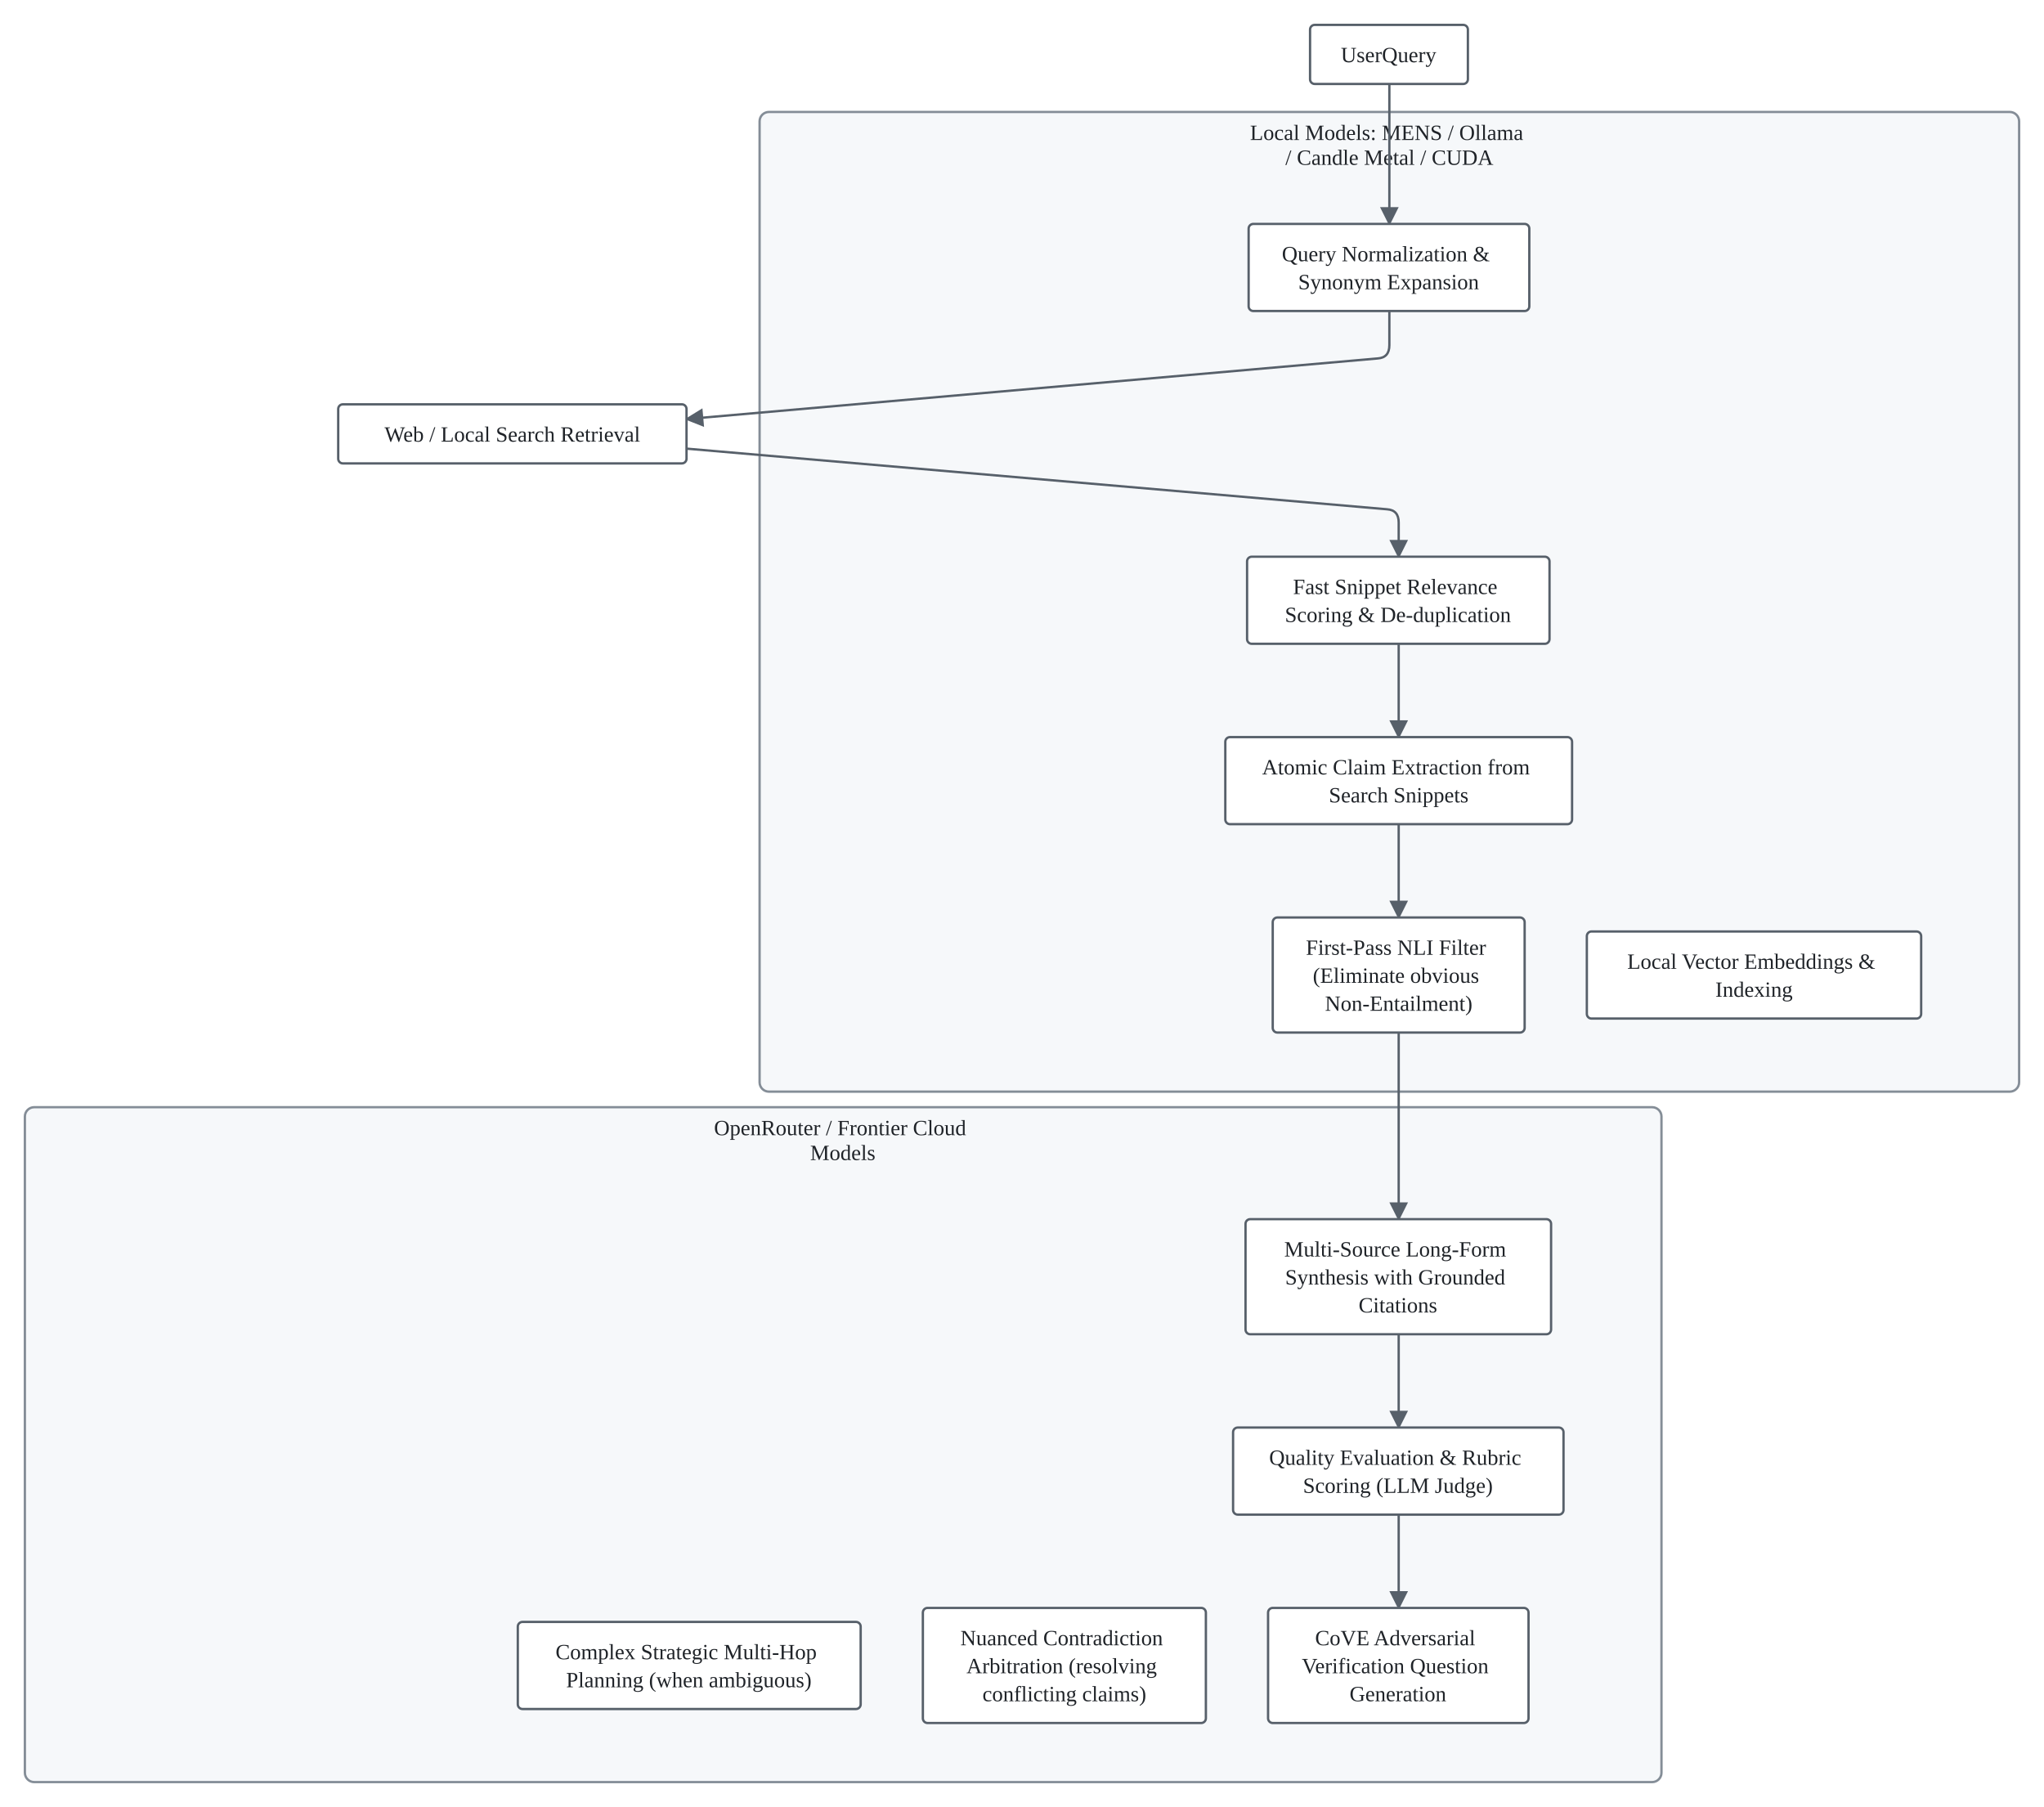
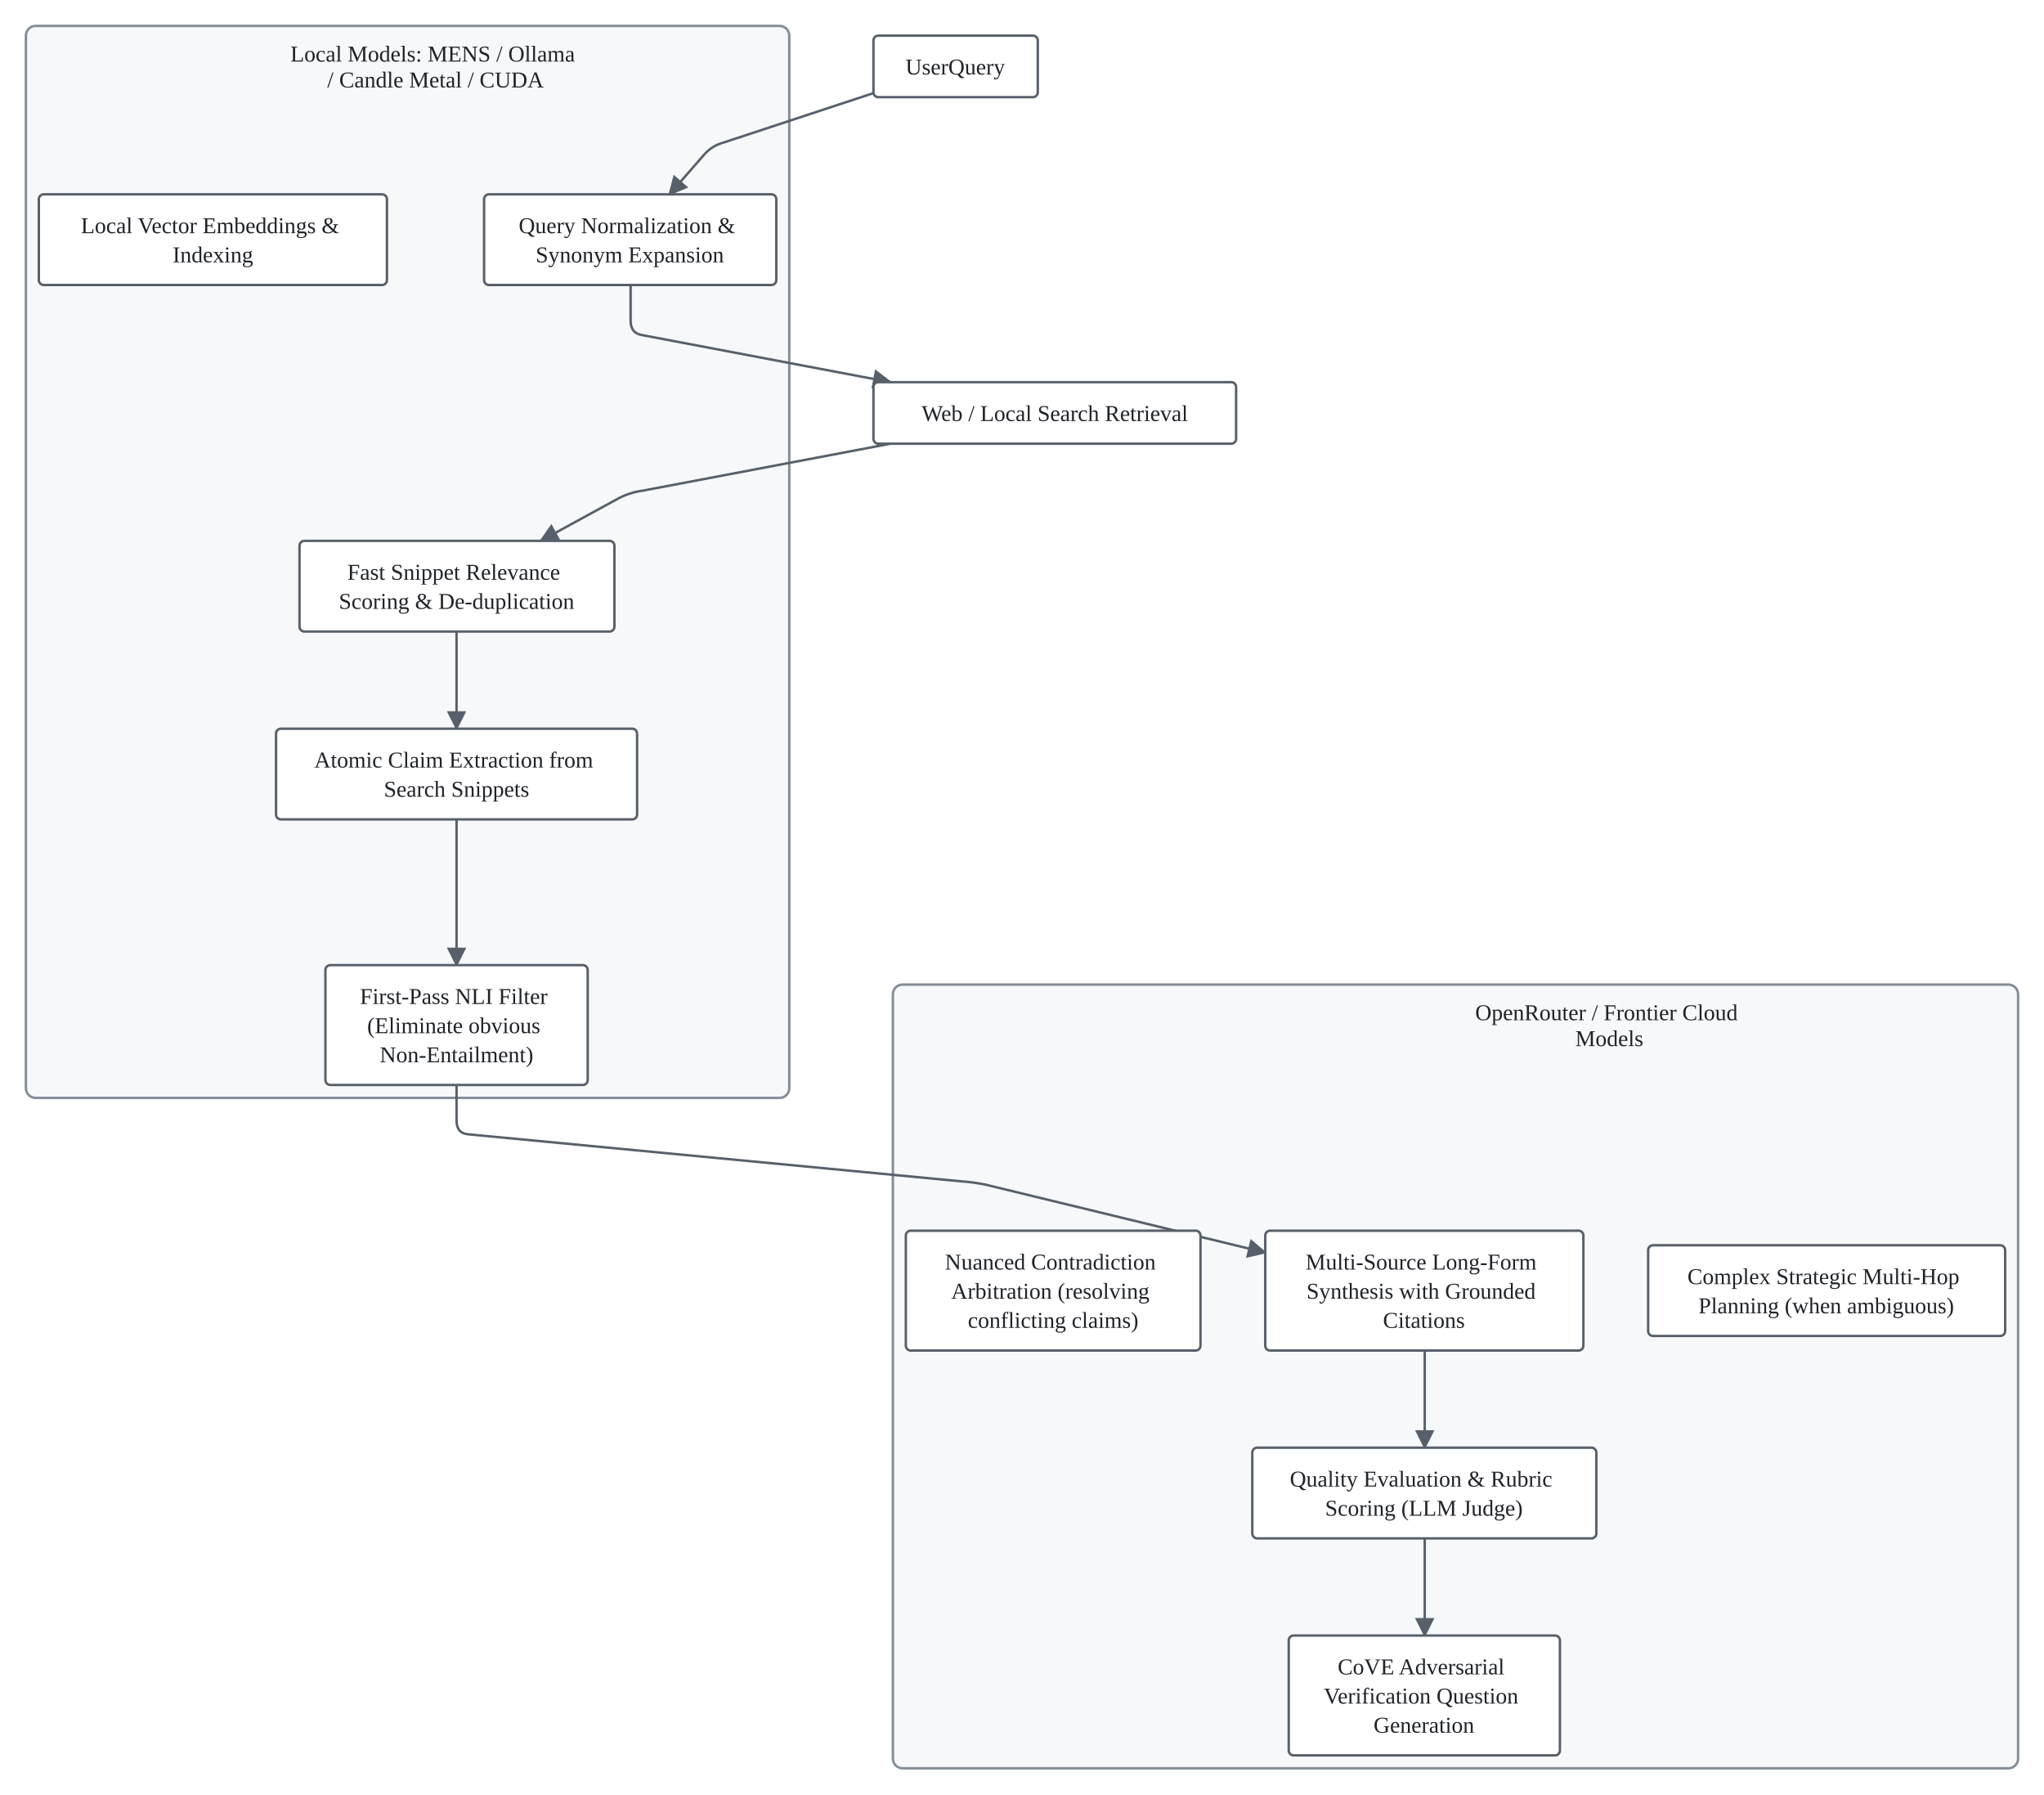
- <svg xmlns="http://www.w3.org/2000/svg" viewBox="0 0 1314.5 1162" role="img" aria-labelledby="vd-title vd-desc" class="vd-diagram" style="font-family:var(--vd-font,system-ui,sans-serif);font-size:14px">
+ <svg xmlns="http://www.w3.org/2000/svg" viewBox="0 0 1262.5 1108" role="img" aria-labelledby="vd-title vd-desc" class="vd-diagram" style="font-family:var(--vd-font,system-ui,sans-serif);font-size:14px">
  <defs>
    <marker id="vd-arrow" viewBox="0 0 10 10" refX="9" refY="5" markerWidth="8" markerHeight="8" orient="auto">
      <path d="M0 0L10 5L0 10z" style="fill:var(--vd-edge,#57606a)" />
    </marker>
  </defs>
  <g class="vd-containers">
-     <rect class="vd-container" x="488.5" y="72" width="810" height="630" rx="6" style="fill:var(--vd-container-fill,#f6f8fa);stroke:var(--vd-container-stroke,#848d97);stroke-width:1.5" />
-     <text class="vd-container-label" x="893.5" y="90" text-anchor="middle" style="fill:var(--vd-text,#1f2328);stroke:none">
-       <tspan x="893.5" dy="0">Local Models: MENS / Ollama</tspan>
-       <tspan x="893.5" dy="16">/ Candle Metal / CUDA</tspan>
+     <rect class="vd-container" x="16" y="16" width="471.5" height="662" rx="6" style="fill:var(--vd-container-fill,#f6f8fa);stroke:var(--vd-container-stroke,#848d97);stroke-width:1.5" />
+     <text class="vd-container-label" x="269" y="38" text-anchor="middle" style="fill:var(--vd-text,#1f2328);stroke:none">
+       <tspan x="269" dy="0">Local Models: MENS / Ollama</tspan>
+       <tspan x="269" dy="16">/ Candle Metal / CUDA</tspan>
    </text>
-     <rect class="vd-container" x="16" y="712" width="1052.5" height="434" rx="6" style="fill:var(--vd-container-fill,#f6f8fa);stroke:var(--vd-container-stroke,#848d97);stroke-width:1.5" />
-     <text class="vd-container-label" x="542" y="730" text-anchor="middle" style="fill:var(--vd-text,#1f2328);stroke:none">
-       <tspan x="542" dy="0">OpenRouter / Frontier Cloud</tspan>
-       <tspan x="542" dy="16">Models</tspan>
+     <rect class="vd-container" x="551.5" y="608" width="695" height="484" rx="6" style="fill:var(--vd-container-fill,#f6f8fa);stroke:var(--vd-container-stroke,#848d97);stroke-width:1.5" />
+     <text class="vd-container-label" x="994" y="630" text-anchor="middle" style="fill:var(--vd-text,#1f2328);stroke:none">
+       <tspan x="994" dy="0">OpenRouter / Frontier Cloud</tspan>
+       <tspan x="994" dy="16">Models</tspan>
    </text>
  </g>
  <g class="vd-edges" style="fill:none;stroke:var(--vd-edge,#57606a);stroke-width:1.5">
-     <path class="vd-edge" d="M899.5 414L899.5 444L899.5 474" marker-end="url(#vd-arrow)" />
-     <path class="vd-edge" d="M899.5 530L899.5 560L899.5 590" marker-end="url(#vd-arrow)" />
-     <path class="vd-edge" d="M899.5 858L899.5 888L899.5 918" marker-end="url(#vd-arrow)" />
-     <path class="vd-edge" d="M899.5 974L899.5 1004L899.5 1034" marker-end="url(#vd-arrow)" />
-     <path class="vd-edge" d="M893.5 54L893.5 84L893.5 114L893.5 144" marker-end="url(#vd-arrow)" />
-     <path class="vd-edge" d="M893.5 200L893.5 222Q893.5 230 886 230.5L441.5 269.5" marker-end="url(#vd-arrow)" />
-     <path class="vd-edge" d="M441.5 288.5L892 327.5Q899.5 328 899.5 336L899.5 358" marker-end="url(#vd-arrow)" />
-     <path class="vd-edge" d="M899.5 664L899.5 694L899.5 724L899.5 754L899.5 784" marker-end="url(#vd-arrow)" />
+     <path class="vd-edge" d="M282 390L282 420L282 450" marker-end="url(#vd-arrow)" />
+     <path class="vd-edge" d="M282 506L282 536L282 566L282 596" marker-end="url(#vd-arrow)" />
+     <path class="vd-edge" d="M880 834L880 864L880 894" marker-end="url(#vd-arrow)" />
+     <path class="vd-edge" d="M880 950L880 980L880 1010" marker-end="url(#vd-arrow)" />
+     <path class="vd-edge" d="M539.5 57.5L447 88Q439.5 90 434.5 96L413.5 120" marker-end="url(#vd-arrow)" />
+     <path class="vd-edge" d="M389.5 176L389.5 198Q389.5 206 397 207L550 236" marker-end="url(#vd-arrow)" />
+     <path class="vd-edge" d="M550 274L397 303Q389.5 304 382.5 307.5L334 334" marker-end="url(#vd-arrow)" />
+     <path class="vd-edge" d="M282 670L282 692Q282 700 289.5 700.5L593.5 729.5Q601 730 608.5 731.5L781.5 773.5" marker-end="url(#vd-arrow)" />
  </g>
  <g class="vd-nodes">
    <g class="vd-node">
-       <rect class="vd-node-shape" x="842.5" y="16" width="101.5" height="38" rx="3" style="fill:var(--vd-node-fill,#fff);stroke:var(--vd-node-stroke,#57606a);stroke-width:1.5" />
-       <text class="vd-label" x="893" y="40" text-anchor="middle" style="fill:var(--vd-text,#1f2328);stroke:none">
-         <tspan x="893" dy="0">UserQuery</tspan>
+       <rect class="vd-node-shape" x="539.5" y="22" width="101.5" height="38" rx="3" style="fill:var(--vd-node-fill,#fff);stroke:var(--vd-node-stroke,#57606a);stroke-width:1.5" />
+       <text class="vd-label" x="590" y="46" text-anchor="middle" style="fill:var(--vd-text,#1f2328);stroke:none">
+         <tspan x="590" dy="0">UserQuery</tspan>
      </text>
    </g>
    <g class="vd-node">
-       <rect class="vd-node-shape" x="217.5" y="260" width="224" height="38" rx="3" style="fill:var(--vd-node-fill,#fff);stroke:var(--vd-node-stroke,#57606a);stroke-width:1.5" />
-       <text class="vd-label" x="329.5" y="284" text-anchor="middle" style="fill:var(--vd-text,#1f2328);stroke:none">
-         <tspan x="329.5" dy="0">Web / Local Search Retrieval</tspan>
+       <rect class="vd-node-shape" x="539.5" y="236" width="224" height="38" rx="3" style="fill:var(--vd-node-fill,#fff);stroke:var(--vd-node-stroke,#57606a);stroke-width:1.5" />
+       <text class="vd-label" x="651.5" y="260" text-anchor="middle" style="fill:var(--vd-text,#1f2328);stroke:none">
+         <tspan x="651.5" dy="0">Web / Local Search Retrieval</tspan>
      </text>
    </g>
    <g class="vd-node">
-       <rect class="vd-node-shape" x="803" y="144" width="180.5" height="56" rx="3" style="fill:var(--vd-node-fill,#fff);stroke:var(--vd-node-stroke,#57606a);stroke-width:1.5" />
-       <text class="vd-label" x="893" y="168" text-anchor="middle" style="fill:var(--vd-text,#1f2328);stroke:none">
-         <tspan x="893" dy="0">Query Normalization &amp;</tspan>
-         <tspan x="893" dy="18">Synonym Expansion</tspan>
+       <rect class="vd-node-shape" x="299" y="120" width="180.5" height="56" rx="3" style="fill:var(--vd-node-fill,#fff);stroke:var(--vd-node-stroke,#57606a);stroke-width:1.5" />
+       <text class="vd-label" x="389" y="144" text-anchor="middle" style="fill:var(--vd-text,#1f2328);stroke:none">
+         <tspan x="389" dy="0">Query Normalization &amp;</tspan>
+         <tspan x="389" dy="18">Synonym Expansion</tspan>
      </text>
    </g>
    <g class="vd-node">
-       <rect class="vd-node-shape" x="802" y="358" width="194.5" height="56" rx="3" style="fill:var(--vd-node-fill,#fff);stroke:var(--vd-node-stroke,#57606a);stroke-width:1.5" />
-       <text class="vd-label" x="899" y="382" text-anchor="middle" style="fill:var(--vd-text,#1f2328);stroke:none">
-         <tspan x="899" dy="0">Fast Snippet Relevance</tspan>
-         <tspan x="899" dy="18">Scoring &amp; De-duplication</tspan>
+       <rect class="vd-node-shape" x="185" y="334" width="194.5" height="56" rx="3" style="fill:var(--vd-node-fill,#fff);stroke:var(--vd-node-stroke,#57606a);stroke-width:1.5" />
+       <text class="vd-label" x="282" y="358" text-anchor="middle" style="fill:var(--vd-text,#1f2328);stroke:none">
+         <tspan x="282" dy="0">Fast Snippet Relevance</tspan>
+         <tspan x="282" dy="18">Scoring &amp; De-duplication</tspan>
      </text>
    </g>
    <g class="vd-node">
-       <rect class="vd-node-shape" x="788" y="474" width="223" height="56" rx="3" style="fill:var(--vd-node-fill,#fff);stroke:var(--vd-node-stroke,#57606a);stroke-width:1.5" />
-       <text class="vd-label" x="899.5" y="498" text-anchor="middle" style="fill:var(--vd-text,#1f2328);stroke:none">
-         <tspan x="899.5" dy="0">Atomic Claim Extraction from</tspan>
-         <tspan x="899.5" dy="18">Search Snippets</tspan>
+       <rect class="vd-node-shape" x="170.5" y="450" width="223" height="56" rx="3" style="fill:var(--vd-node-fill,#fff);stroke:var(--vd-node-stroke,#57606a);stroke-width:1.5" />
+       <text class="vd-label" x="282" y="474" text-anchor="middle" style="fill:var(--vd-text,#1f2328);stroke:none">
+         <tspan x="282" dy="0">Atomic Claim Extraction from</tspan>
+         <tspan x="282" dy="18">Search Snippets</tspan>
      </text>
    </g>
    <g class="vd-node">
-       <rect class="vd-node-shape" x="818.5" y="590" width="162" height="74" rx="3" style="fill:var(--vd-node-fill,#fff);stroke:var(--vd-node-stroke,#57606a);stroke-width:1.5" />
-       <text class="vd-label" x="899.5" y="614" text-anchor="middle" style="fill:var(--vd-text,#1f2328);stroke:none">
-         <tspan x="899.5" dy="0">First-Pass NLI Filter</tspan>
-         <tspan x="899.5" dy="18">(Eliminate obvious</tspan>
-         <tspan x="899.5" dy="18">Non-Entailment)</tspan>
+       <rect class="vd-node-shape" x="201" y="596" width="162" height="74" rx="3" style="fill:var(--vd-node-fill,#fff);stroke:var(--vd-node-stroke,#57606a);stroke-width:1.5" />
+       <text class="vd-label" x="282" y="620" text-anchor="middle" style="fill:var(--vd-text,#1f2328);stroke:none">
+         <tspan x="282" dy="0">First-Pass NLI Filter</tspan>
+         <tspan x="282" dy="18">(Eliminate obvious</tspan>
+         <tspan x="282" dy="18">Non-Entailment)</tspan>
      </text>
    </g>
    <g class="vd-node">
-       <rect class="vd-node-shape" x="1020.5" y="599" width="215" height="56" rx="3" style="fill:var(--vd-node-fill,#fff);stroke:var(--vd-node-stroke,#57606a);stroke-width:1.5" />
-       <text class="vd-label" x="1128" y="623" text-anchor="middle" style="fill:var(--vd-text,#1f2328);stroke:none">
-         <tspan x="1128" dy="0">Local Vector Embeddings &amp;</tspan>
-         <tspan x="1128" dy="18">Indexing</tspan>
+       <rect class="vd-node-shape" x="24" y="120" width="215" height="56" rx="3" style="fill:var(--vd-node-fill,#fff);stroke:var(--vd-node-stroke,#57606a);stroke-width:1.5" />
+       <text class="vd-label" x="131.5" y="144" text-anchor="middle" style="fill:var(--vd-text,#1f2328);stroke:none">
+         <tspan x="131.5" dy="0">Local Vector Embeddings &amp;</tspan>
+         <tspan x="131.5" dy="18">Indexing</tspan>
      </text>
    </g>
    <g class="vd-node">
-       <rect class="vd-node-shape" x="333" y="1043" width="220.5" height="56" rx="3" style="fill:var(--vd-node-fill,#fff);stroke:var(--vd-node-stroke,#57606a);stroke-width:1.5" />
-       <text class="vd-label" x="443" y="1067" text-anchor="middle" style="fill:var(--vd-text,#1f2328);stroke:none">
-         <tspan x="443" dy="0">Complex Strategic Multi-Hop</tspan>
-         <tspan x="443" dy="18">Planning (when ambiguous)</tspan>
+       <rect class="vd-node-shape" x="1018" y="769" width="220.5" height="56" rx="3" style="fill:var(--vd-node-fill,#fff);stroke:var(--vd-node-stroke,#57606a);stroke-width:1.5" />
+       <text class="vd-label" x="1128" y="793" text-anchor="middle" style="fill:var(--vd-text,#1f2328);stroke:none">
+         <tspan x="1128" dy="0">Complex Strategic Multi-Hop</tspan>
+         <tspan x="1128" dy="18">Planning (when ambiguous)</tspan>
      </text>
    </g>
    <g class="vd-node">
-       <rect class="vd-node-shape" x="801" y="784" width="196.5" height="74" rx="3" style="fill:var(--vd-node-fill,#fff);stroke:var(--vd-node-stroke,#57606a);stroke-width:1.5" />
-       <text class="vd-label" x="899" y="808" text-anchor="middle" style="fill:var(--vd-text,#1f2328);stroke:none">
-         <tspan x="899" dy="0">Multi-Source Long-Form</tspan>
-         <tspan x="899" dy="18">Synthesis with Grounded</tspan>
-         <tspan x="899" dy="18">Citations</tspan>
+       <rect class="vd-node-shape" x="781.5" y="760" width="196.5" height="74" rx="3" style="fill:var(--vd-node-fill,#fff);stroke:var(--vd-node-stroke,#57606a);stroke-width:1.5" />
+       <text class="vd-label" x="879.5" y="784" text-anchor="middle" style="fill:var(--vd-text,#1f2328);stroke:none">
+         <tspan x="879.5" dy="0">Multi-Source Long-Form</tspan>
+         <tspan x="879.5" dy="18">Synthesis with Grounded</tspan>
+         <tspan x="879.5" dy="18">Citations</tspan>
      </text>
    </g>
    <g class="vd-node">
-       <rect class="vd-node-shape" x="593.5" y="1034" width="182" height="74" rx="3" style="fill:var(--vd-node-fill,#fff);stroke:var(--vd-node-stroke,#57606a);stroke-width:1.5" />
-       <text class="vd-label" x="684.5" y="1058" text-anchor="middle" style="fill:var(--vd-text,#1f2328);stroke:none">
-         <tspan x="684.5" dy="0">Nuanced Contradiction</tspan>
-         <tspan x="684.5" dy="18">Arbitration (resolving</tspan>
-         <tspan x="684.5" dy="18">conflicting claims)</tspan>
+       <rect class="vd-node-shape" x="559.5" y="760" width="182" height="74" rx="3" style="fill:var(--vd-node-fill,#fff);stroke:var(--vd-node-stroke,#57606a);stroke-width:1.5" />
+       <text class="vd-label" x="650.5" y="784" text-anchor="middle" style="fill:var(--vd-text,#1f2328);stroke:none">
+         <tspan x="650.5" dy="0">Nuanced Contradiction</tspan>
+         <tspan x="650.5" dy="18">Arbitration (resolving</tspan>
+         <tspan x="650.5" dy="18">conflicting claims)</tspan>
      </text>
    </g>
    <g class="vd-node">
-       <rect class="vd-node-shape" x="793" y="918" width="212.5" height="56" rx="3" style="fill:var(--vd-node-fill,#fff);stroke:var(--vd-node-stroke,#57606a);stroke-width:1.5" />
-       <text class="vd-label" x="899" y="942" text-anchor="middle" style="fill:var(--vd-text,#1f2328);stroke:none">
-         <tspan x="899" dy="0">Quality Evaluation &amp; Rubric</tspan>
-         <tspan x="899" dy="18">Scoring (LLM Judge)</tspan>
+       <rect class="vd-node-shape" x="773.5" y="894" width="212.5" height="56" rx="3" style="fill:var(--vd-node-fill,#fff);stroke:var(--vd-node-stroke,#57606a);stroke-width:1.5" />
+       <text class="vd-label" x="879.5" y="918" text-anchor="middle" style="fill:var(--vd-text,#1f2328);stroke:none">
+         <tspan x="879.5" dy="0">Quality Evaluation &amp; Rubric</tspan>
+         <tspan x="879.5" dy="18">Scoring (LLM Judge)</tspan>
      </text>
    </g>
    <g class="vd-node">
-       <rect class="vd-node-shape" x="815.5" y="1034" width="167.5" height="74" rx="3" style="fill:var(--vd-node-fill,#fff);stroke:var(--vd-node-stroke,#57606a);stroke-width:1.5" />
-       <text class="vd-label" x="899" y="1058" text-anchor="middle" style="fill:var(--vd-text,#1f2328);stroke:none">
-         <tspan x="899" dy="0">CoVE Adversarial</tspan>
-         <tspan x="899" dy="18">Verification Question</tspan>
-         <tspan x="899" dy="18">Generation</tspan>
+       <rect class="vd-node-shape" x="796" y="1010" width="167.5" height="74" rx="3" style="fill:var(--vd-node-fill,#fff);stroke:var(--vd-node-stroke,#57606a);stroke-width:1.5" />
+       <text class="vd-label" x="879.5" y="1034" text-anchor="middle" style="fill:var(--vd-text,#1f2328);stroke:none">
+         <tspan x="879.5" dy="0">CoVE Adversarial</tspan>
+         <tspan x="879.5" dy="18">Verification Question</tspan>
+         <tspan x="879.5" dy="18">Generation</tspan>
      </text>
    </g>
  </g>
</svg>
